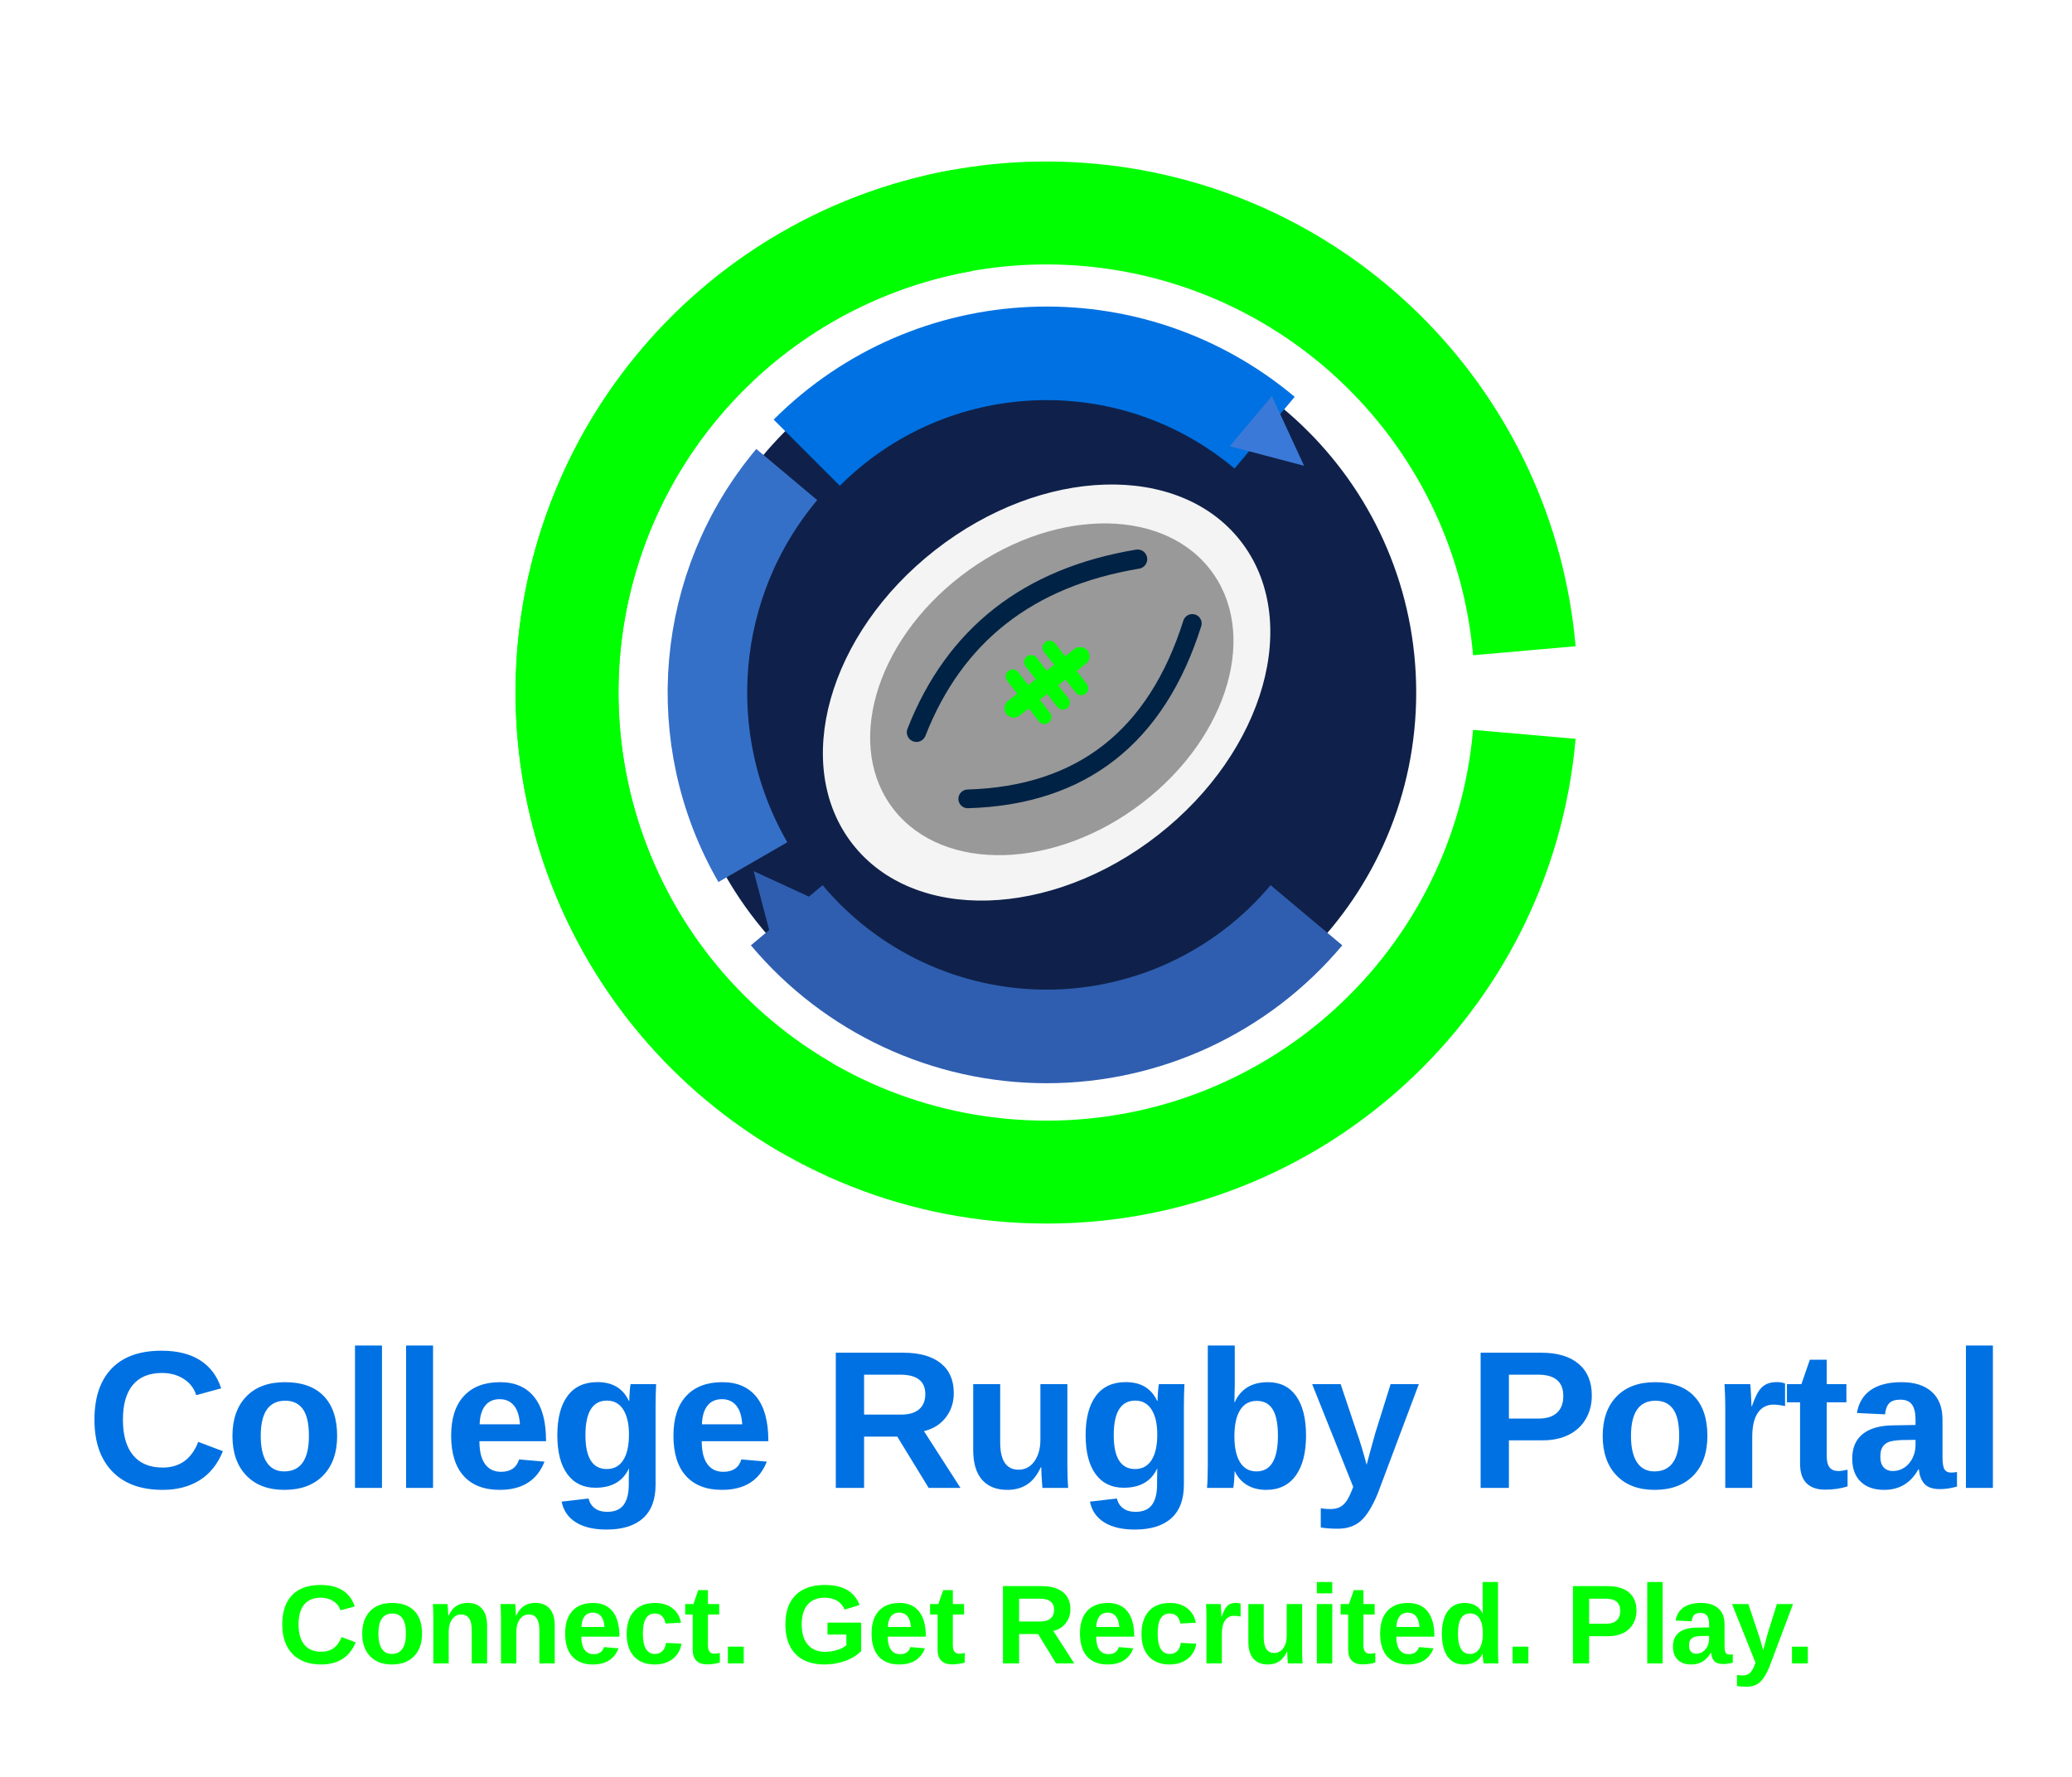
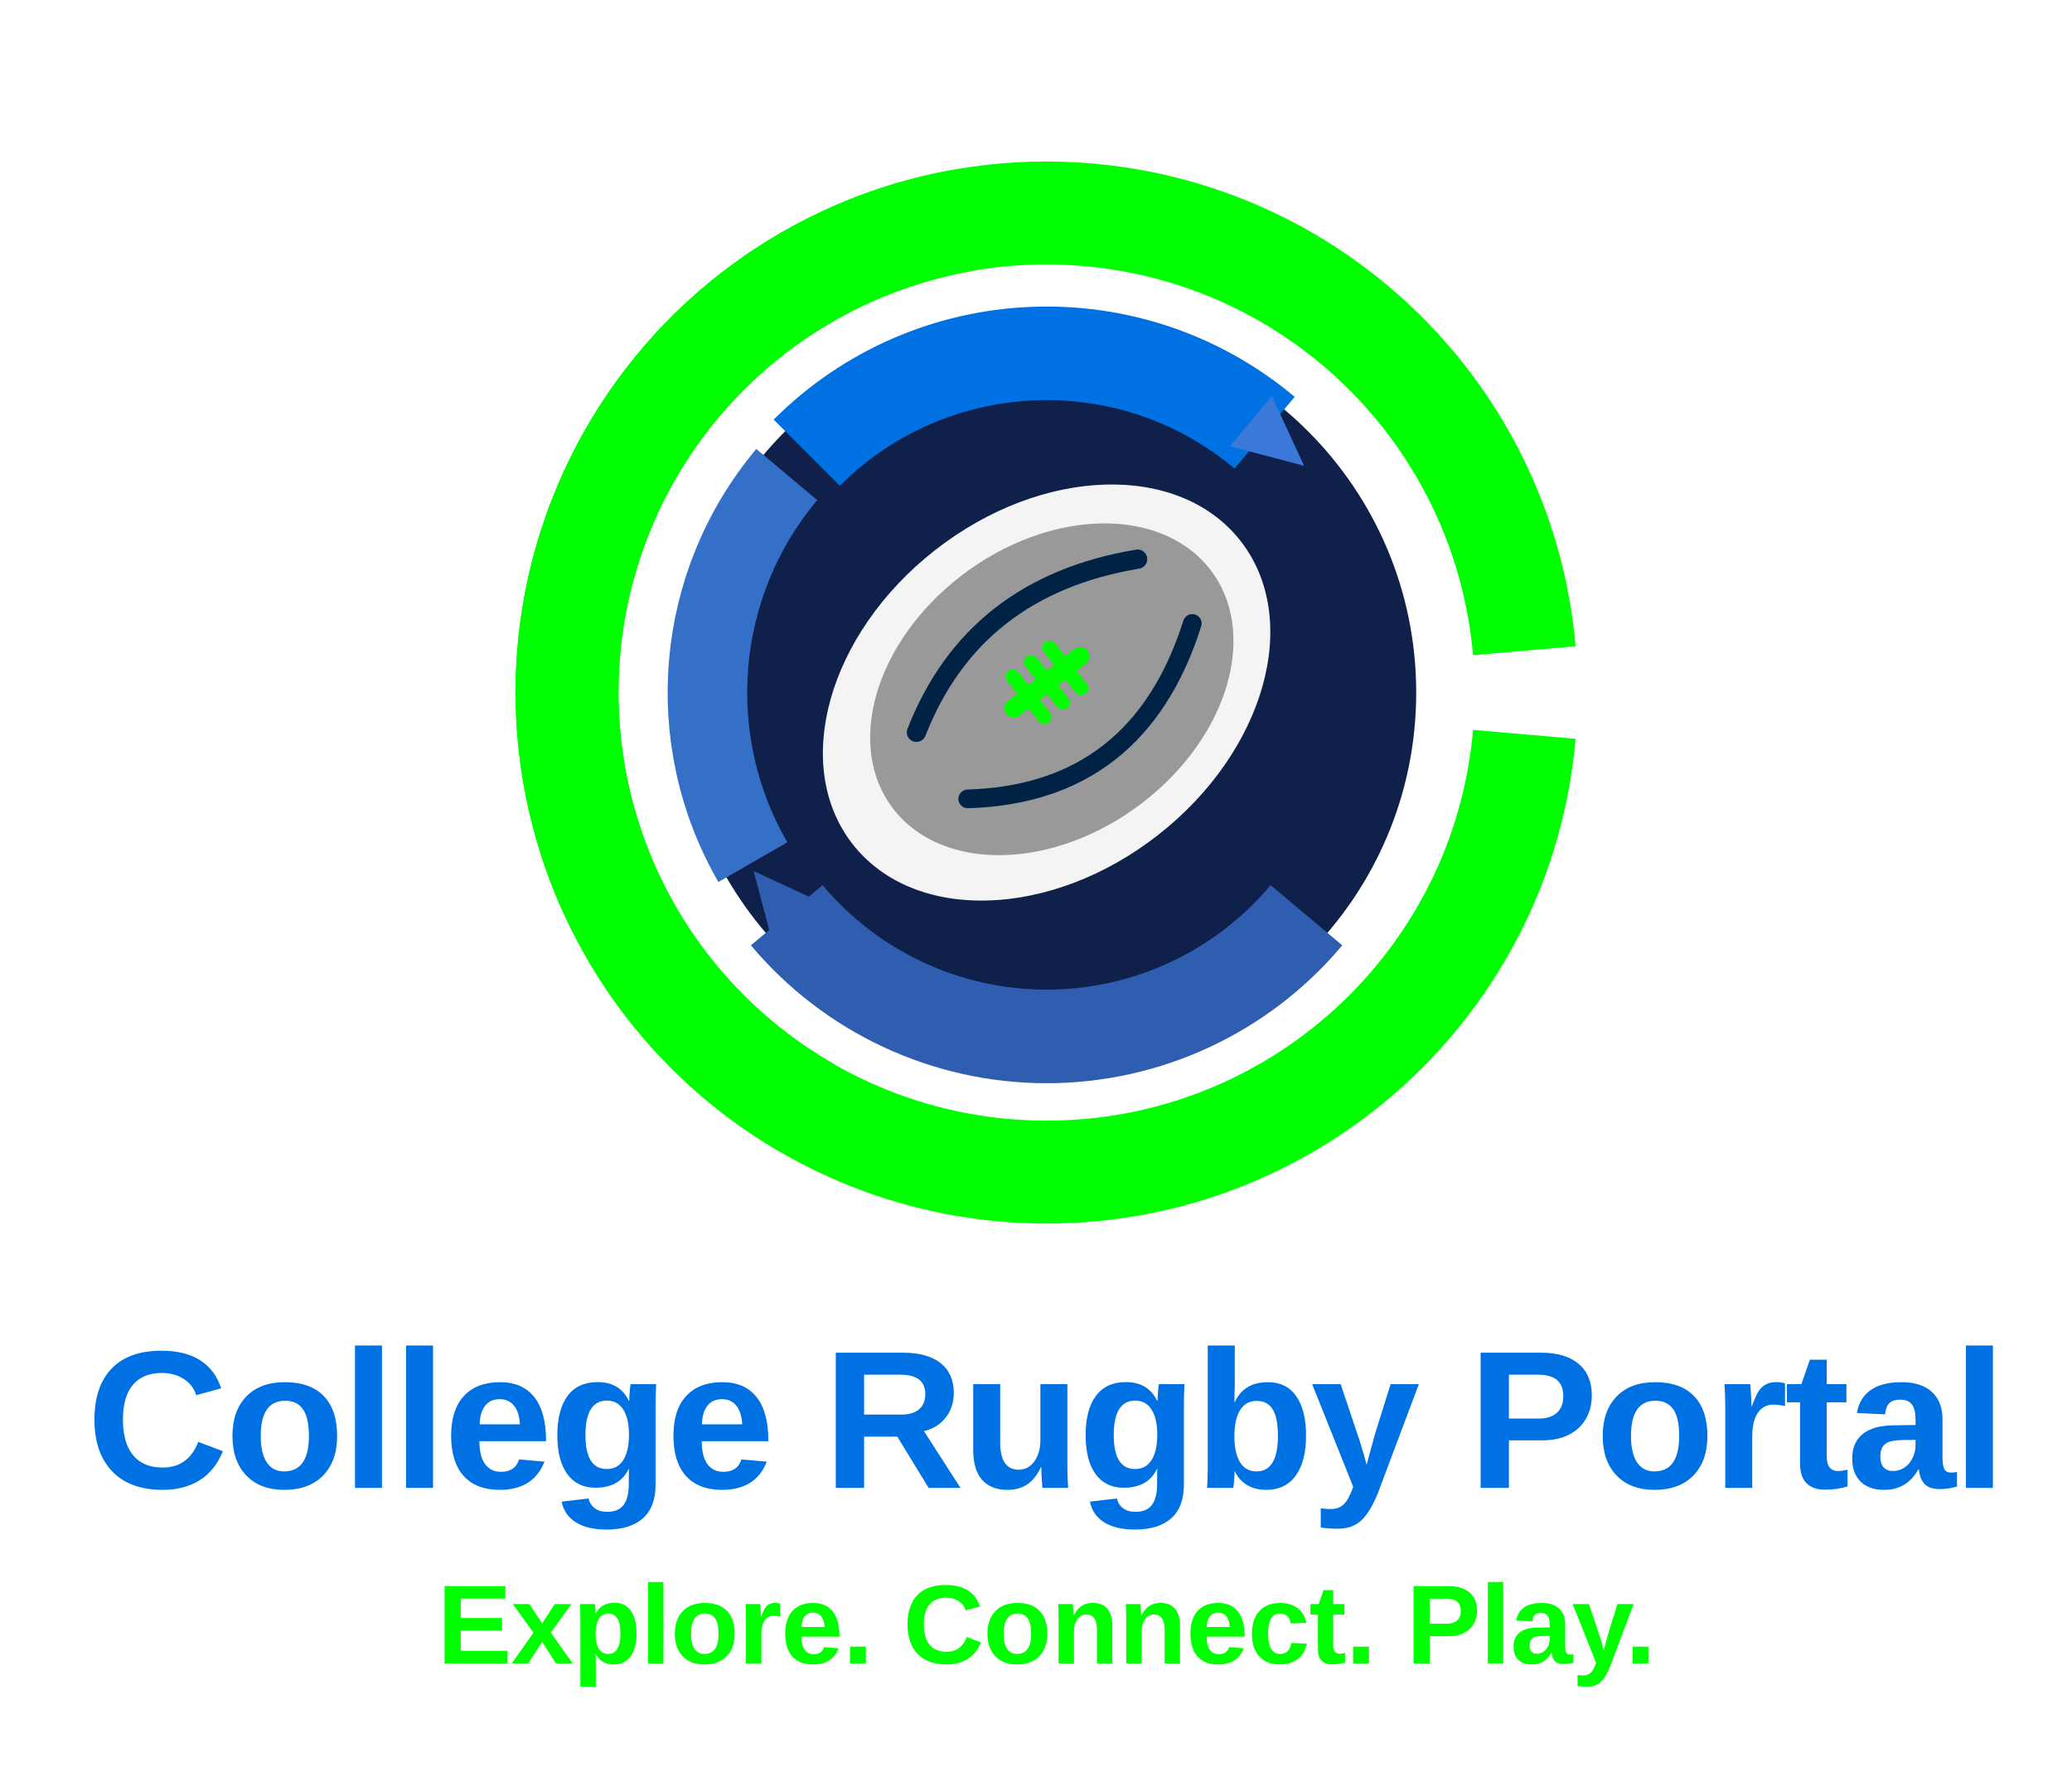
<svg xmlns="http://www.w3.org/2000/svg" width="885.737" height="759.297" viewBox="0 0 885.737 759.297" version="1.1" id="svg6972">
  <defs id="defs6976" />
  <g id="g259" transform="translate(-64.60114,-83.95975)">
    <g id="g6493">
      <path d="M 409.5,557.54 A 205,205 0 1 1 716.22,362.13" fill="none" stroke="#69BE28" stroke-width="44" stroke-linecap="butt" id="path221" style="stroke:#00ff00" />
      <polygon points="407.59,581.84 429.59,543.73 383.52,542.54 " fill="#69be28" id="polygon223" />
      <path d="M 716.22,397.87 A 205,205 0 1 1 476.4,178.11" fill="none" stroke="#69BE28" stroke-width="44" stroke-linecap="butt" id="path225" style="stroke:#00ff00" />
      <polygon points="462.24,158.27 469.88,201.6 505.95,172.9 " fill="#69BE28" id="polygon227" style="fill:#00ff00" />
      <circle cx="512" cy="380" r="158" fill="#0f214a" id="circle229" />
      <path d="M 409.47,277.47 A 145,145 0 0 1 605.2,268.92" fill="none" stroke="#244B86" stroke-width="40" stroke-linecap="butt" id="path231" style="stroke:#0071e2;stroke-opacity:1" />
      <polygon points="608.3,253.25 590.31,274.7 622.06,283.06 " fill="#244B86" id="polygon233" style="fill:#3b79d8;fill-opacity:1" />
      <path d="m 623.08,475.2 a 145,145 0 0 1 -222.16,0" fill="none" stroke="#1b3767" stroke-width="40" stroke-linecap="butt" id="path235" style="fill:none;fill-opacity:1;stroke:#2f5eb0;stroke-opacity:1" />
      <polygon points="395.15,488.1 416.6,470.1 386.78,456.35 " fill="#1B3767" id="polygon237" style="fill:#2f5eb0;fill-opacity:1" />
      <path d="M 386.43,452.5 A 145,145 0 0 1 400.92,286.8" fill="none" stroke="#244B86" stroke-width="34" stroke-linecap="butt" id="path239" style="stroke:#3570c8;stroke-opacity:1" />
      <ellipse fill="#f4f4f4" id="ellipse241" ry="77.318" rx="105.234" cy="614.663" cx="169.51" transform="rotate(-38)" />
      <ellipse fill="#f4f4f4" id="ellipse4719" ry="62.084" rx="84.875" cy="613.482" cx="166.66" style="fill:#999999;stroke-width:0.805" transform="matrix(0.7934447,-0.6086424,0.6226629,0.7824902,0,0)" />
      <path d="m 478.299,425.449 q 72.932,-2.159 95.98,-74.988" fill="none" stroke="#002244" stroke-width="8" stroke-linecap="round" id="path247" />
      <path d="m 456.365,396.993 q 24.442,-62.374 94.532,-74.011" fill="none" stroke="#002244" stroke-width="8.235" stroke-linecap="round" id="path245" />
      <line x1="497.969" y1="386.718" x2="526.337" y2="364.554" stroke="#69be28" stroke-width="8" stroke-linecap="round" id="line249" style="fill:#00ff00;stroke:#00ff00" />
      <line x1="497.501" y1="373.124" x2="511.045" y2="390.461" stroke="#69be28" stroke-width="6" stroke-linecap="round" id="line251" style="fill:#00ff00;stroke:#00ff00" />
      <line x1="505.381" y1="366.968" x2="518.925" y2="384.304" stroke="#69be28" stroke-width="6" stroke-linecap="round" id="line253" style="fill:#00ff00;stroke:#00ff00" />
      <line x1="513.261" y1="360.811" x2="526.805" y2="378.147" stroke="#69be28" stroke-width="6" stroke-linecap="round" id="line255" style="fill:#00ff00;stroke:#00ff00" />
    </g>
  </g>
  <text x="447.399" y="636.04" text-anchor="middle" fill="#002244" font-family="Montserrat, Poppins, Arial, Helvetica, sans-serif" font-size="84px" font-weight="800" letter-spacing="-1.5" id="text261" style="fill:#0071e2;fill-opacity:1">
    <tspan style="font-weight:bold" id="tspan7892">College Rugby Portal</tspan>
  </text>
  <text x="447.399" y="711.04" text-anchor="middle" fill="#69BE28" font-family="Montserrat, Poppins, Arial, Helvetica, sans-serif" font-size="48px" font-weight="700" letter-spacing="-0.4" id="text263" style="fill:#00ff00">
-     <tspan style="font-weight:bold" id="tspan7894">Connect. Get Recruited. Play.</tspan>
+     <tspan style="font-weight:bold" id="tspan7894">Explore. Connect. Play.</tspan>
  </text>
</svg>
